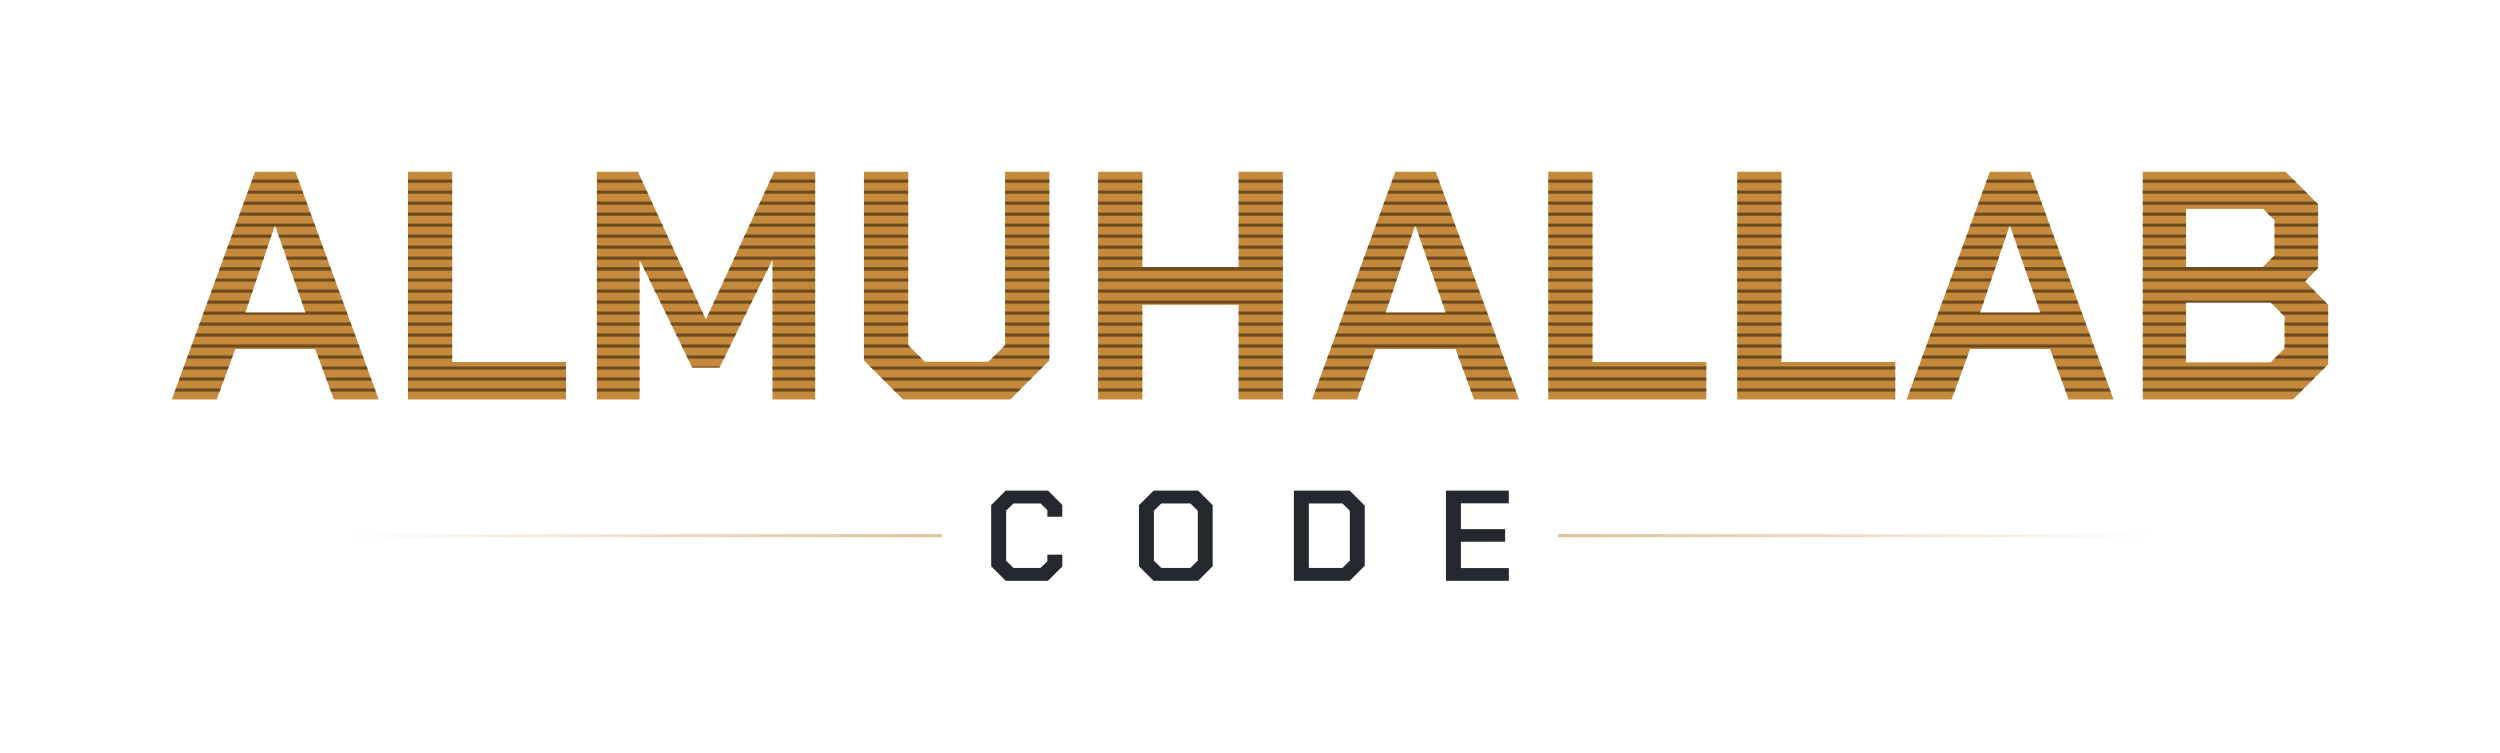
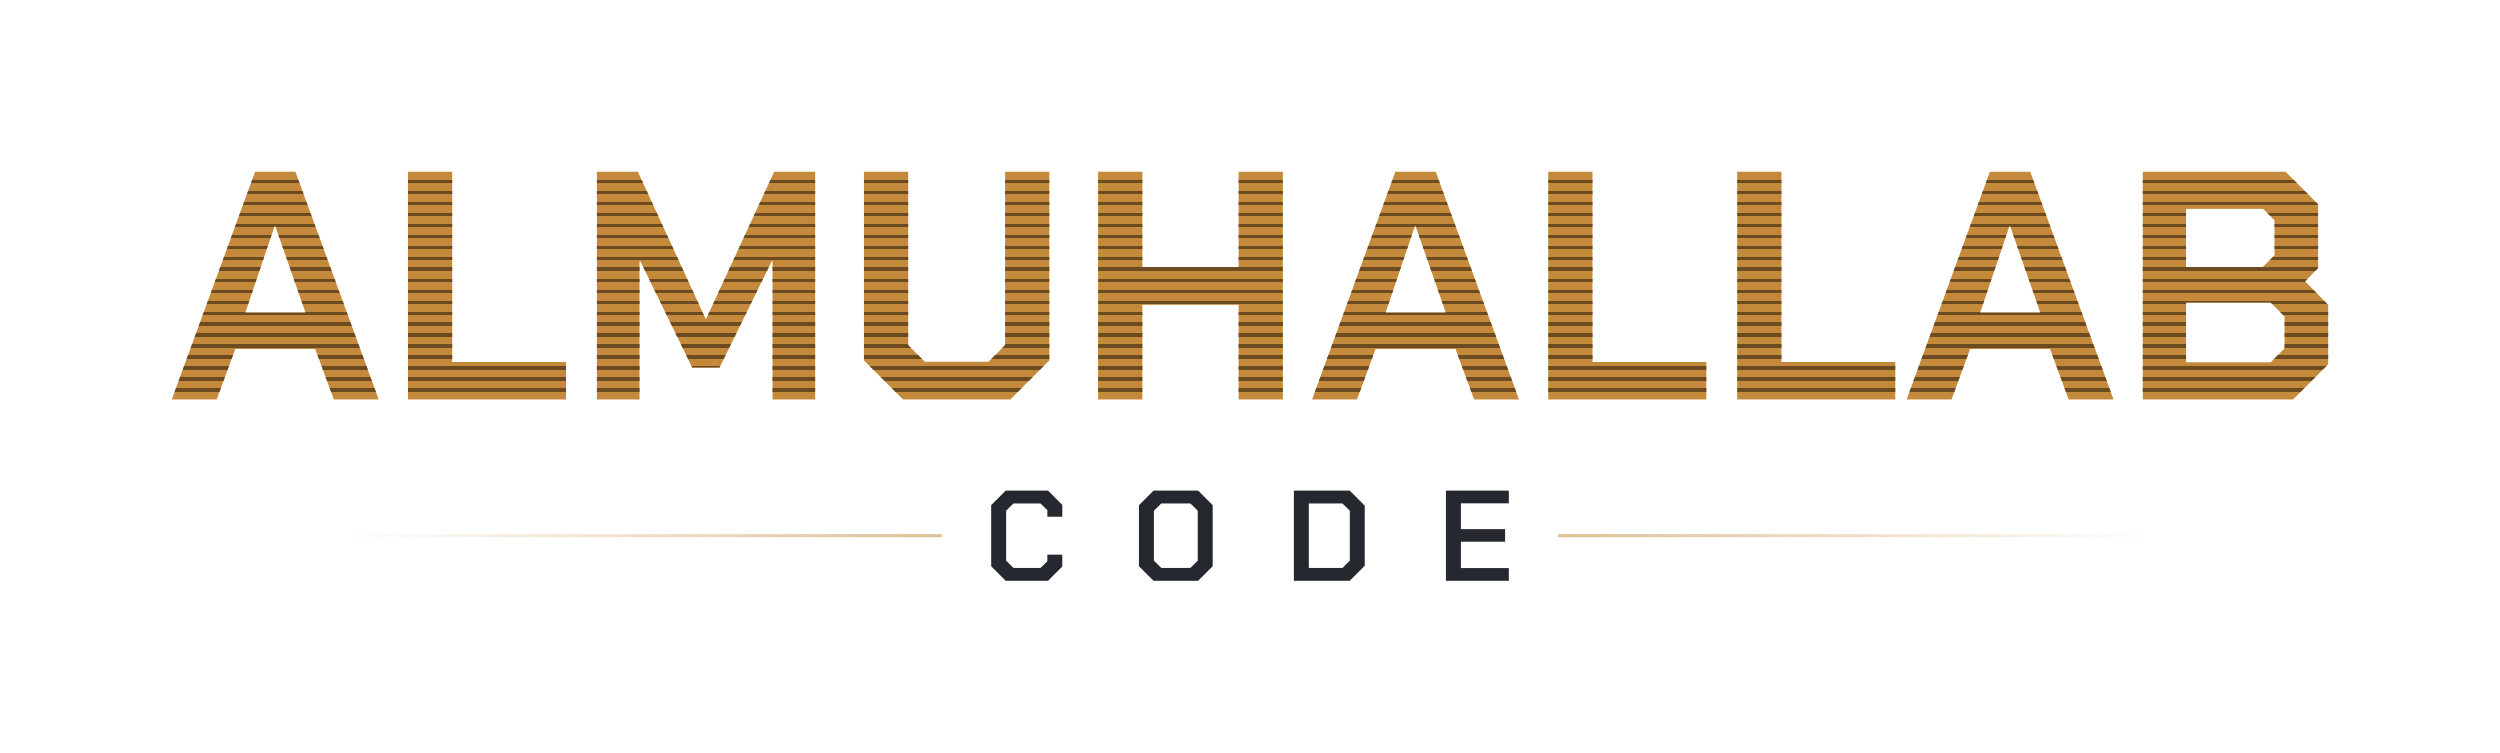
<svg xmlns="http://www.w3.org/2000/svg" viewBox="-814.78 -260.36 1629.56 490.54" width="4096" height="1233" role="img" aria-label="Almuhallab Code">
  <defs>
    <clipPath id="almuhallab-code-wordmark-for-light-letters-0">
      <path d="M-648.51 -148.4H-622.22L-567.95 0H-597.2L-609.29 -32.86H-661.44L-673.52 0H-702.78ZM-615.65 -56.6 -635.36 -113H-635.79L-654.87 -56.6ZM-548.87 -148.4H-520.04V-24.38H-445.84V0H-548.87ZM-425.7 -148.4H-398.98L-354.89 -52.58H-354.46L-310.16 -148.4H-283.44V0H-311.22V-90.31H-311.64L-345.77 -20.78H-363.58L-397.5 -90.31H-397.92V0H-425.7ZM-251.64 -25.44V-148.4H-222.81V-35.4L-212 -24.59H-170.45L-159.64 -35.4V-148.4H-130.8V-25.44L-156.24 0H-226.2ZM-99 -148.4H-70.17V-86.28H-7.42V-148.4H21.41V0H-7.42V-61.69H-70.17V0H-99ZM94.76 -148.4H121.05L175.32 0H146.07L133.98 -32.86H81.83L69.75 0H40.49ZM127.62 -56.6 107.91 -113H107.48L88.4 -56.6ZM194.4 -148.4H223.24V-24.38H297.44V0H194.4ZM317.58 -148.4H346.41V-24.38H420.61V0H317.58ZM482.3 -148.4H508.59L562.86 0H533.6L521.52 -32.86H469.37L457.28 0H428.03ZM515.16 -56.6 495.44 -113H495.02L475.94 -56.6ZM581.94 -148.4H675.01L696.21 -127.2V-85.65L687.73 -76.96L702.78 -61.69V-22.9L679.88 0H581.94ZM660.17 -86.28 667.8 -93.92V-116.81L660.38 -124.23H610.14V-86.28ZM665.26 -24.17 674.37 -33.28V-54.06L665.26 -63.18H610.14V-24.17Z" />
    </clipPath>
    <linearGradient id="almuhallab-code-wordmark-for-light-fade-l" x1="0" x2="1" y1="0" y2="0">
      <stop offset="0" stop-color="#c4893a" stop-opacity="0" />
      <stop offset="1" stop-color="#c4893a" stop-opacity="0.55" />
    </linearGradient>
    <linearGradient id="almuhallab-code-wordmark-for-light-fade-r" x1="0" x2="1" y1="0" y2="0">
      <stop offset="0" stop-color="#c4893a" stop-opacity="0.55" />
      <stop offset="1" stop-color="#c4893a" stop-opacity="0" />
    </linearGradient>
  </defs>
  <g>
    <path d="M-648.51 -148.4H-622.22L-567.95 0H-597.2L-609.29 -32.86H-661.44L-673.52 0H-702.78ZM-615.65 -56.6 -635.36 -113H-635.79L-654.87 -56.6ZM-548.87 -148.4H-520.04V-24.38H-445.84V0H-548.87ZM-425.7 -148.4H-398.98L-354.89 -52.58H-354.46L-310.16 -148.4H-283.44V0H-311.22V-90.31H-311.64L-345.77 -20.78H-363.58L-397.5 -90.31H-397.92V0H-425.7ZM-251.64 -25.44V-148.4H-222.81V-35.4L-212 -24.59H-170.45L-159.64 -35.4V-148.4H-130.8V-25.44L-156.24 0H-226.2ZM-99 -148.4H-70.17V-86.28H-7.42V-148.4H21.41V0H-7.42V-61.69H-70.17V0H-99ZM94.76 -148.4H121.05L175.32 0H146.07L133.98 -32.86H81.83L69.75 0H40.49ZM127.62 -56.6 107.91 -113H107.48L88.4 -56.6ZM194.4 -148.4H223.24V-24.38H297.44V0H194.4ZM317.58 -148.4H346.41V-24.38H420.61V0H317.58ZM482.3 -148.4H508.59L562.86 0H533.6L521.52 -32.86H469.37L457.28 0H428.03ZM515.16 -56.6 495.44 -113H495.02L475.94 -56.6ZM581.94 -148.4H675.01L696.21 -127.2V-85.65L687.73 -76.96L702.78 -61.69V-22.9L679.88 0H581.94ZM660.17 -86.28 667.8 -93.92V-116.81L660.38 -124.23H610.14V-86.28ZM665.26 -24.17 674.37 -33.28V-54.06L665.26 -63.18H610.14V-24.17Z" fill="#c4893a" />
-     <g clip-path="url(#almuhallab-code-wordmark-for-light-letters-0)" fill="#6c4b20">
+     <g class="bands" clip-path="url(#almuhallab-code-wordmark-for-light-letters-0)" fill="#6c4b20" shape-rendering="crispEdges">
      <rect x="-814.78" y="-143.28" width="1629.56" height="2.05" />
      <rect x="-814.78" y="-136.12" width="1629.56" height="2.05" />
      <rect x="-814.78" y="-128.95" width="1629.56" height="2.05" />
      <rect x="-814.78" y="-121.79" width="1629.56" height="2.05" />
      <rect x="-814.78" y="-114.63" width="1629.56" height="2.05" />
      <rect x="-814.78" y="-107.46" width="1629.56" height="2.05" />
      <rect x="-814.78" y="-100.3" width="1629.56" height="2.05" />
      <rect x="-814.78" y="-93.13" width="1629.56" height="2.05" />
      <rect x="-814.78" y="-86.28" width="1629.56" height="2.36" />
      <rect x="-814.78" y="-78.81" width="1629.56" height="2.05" />
      <rect x="-814.78" y="-71.64" width="1629.56" height="2.05" />
      <rect x="-814.78" y="-64.48" width="1629.56" height="2.05" />
      <rect x="-814.78" y="-57.31" width="1629.56" height="2.05" />
      <rect x="-814.78" y="-50.15" width="1629.56" height="2.05" />
      <rect x="-814.78" y="-42.98" width="1629.56" height="2.05" />
      <rect x="-814.78" y="-35.82" width="1629.56" height="2.05" />
      <rect x="-814.78" y="-28.66" width="1629.56" height="2.05" />
      <rect x="-814.78" y="-21.49" width="1629.56" height="2.05" />
      <rect x="-814.78" y="-14.33" width="1629.56" height="2.05" />
      <rect x="-814.78" y="-7.16" width="1629.56" height="2.05" />
    </g>
  </g>
  <path d="M-168.71 108.73V68.92L-159.22 59.42H-131.67L-122.35 68.75V76.48H-132.09V72.19L-136.54 67.82H-154.18L-158.97 72.53V105.12L-154.18 109.82H-136.54L-132.09 105.46V101.17H-122.35V108.9L-131.67 118.22H-159.22ZM-72.37 108.73V68.92L-62.87 59.42H-33.81L-24.32 68.92V108.73L-33.81 118.22H-62.87ZM-38.85 109.82 -34.06 105.12V72.53L-38.85 67.82H-57.83L-62.62 72.53V105.12L-57.83 109.82ZM28.6 59.42H64.97L74.8 69.25V108.4L64.97 118.22H28.6ZM60.27 109.82 65.06 105.12V72.53L60.27 67.82H38.35V109.82ZM127.72 59.42H168.71V67.74H137.47V84.54H166.28V92.77H137.47V109.91H168.71V118.22H127.72Z" fill="#25292f" />
  <rect x="-590" y="87.82" width="389.09" height="2" fill="url(#almuhallab-code-wordmark-for-light-fade-l)" />
  <rect x="200.91" y="87.82" width="389.09" height="2" fill="url(#almuhallab-code-wordmark-for-light-fade-r)" />
</svg>
